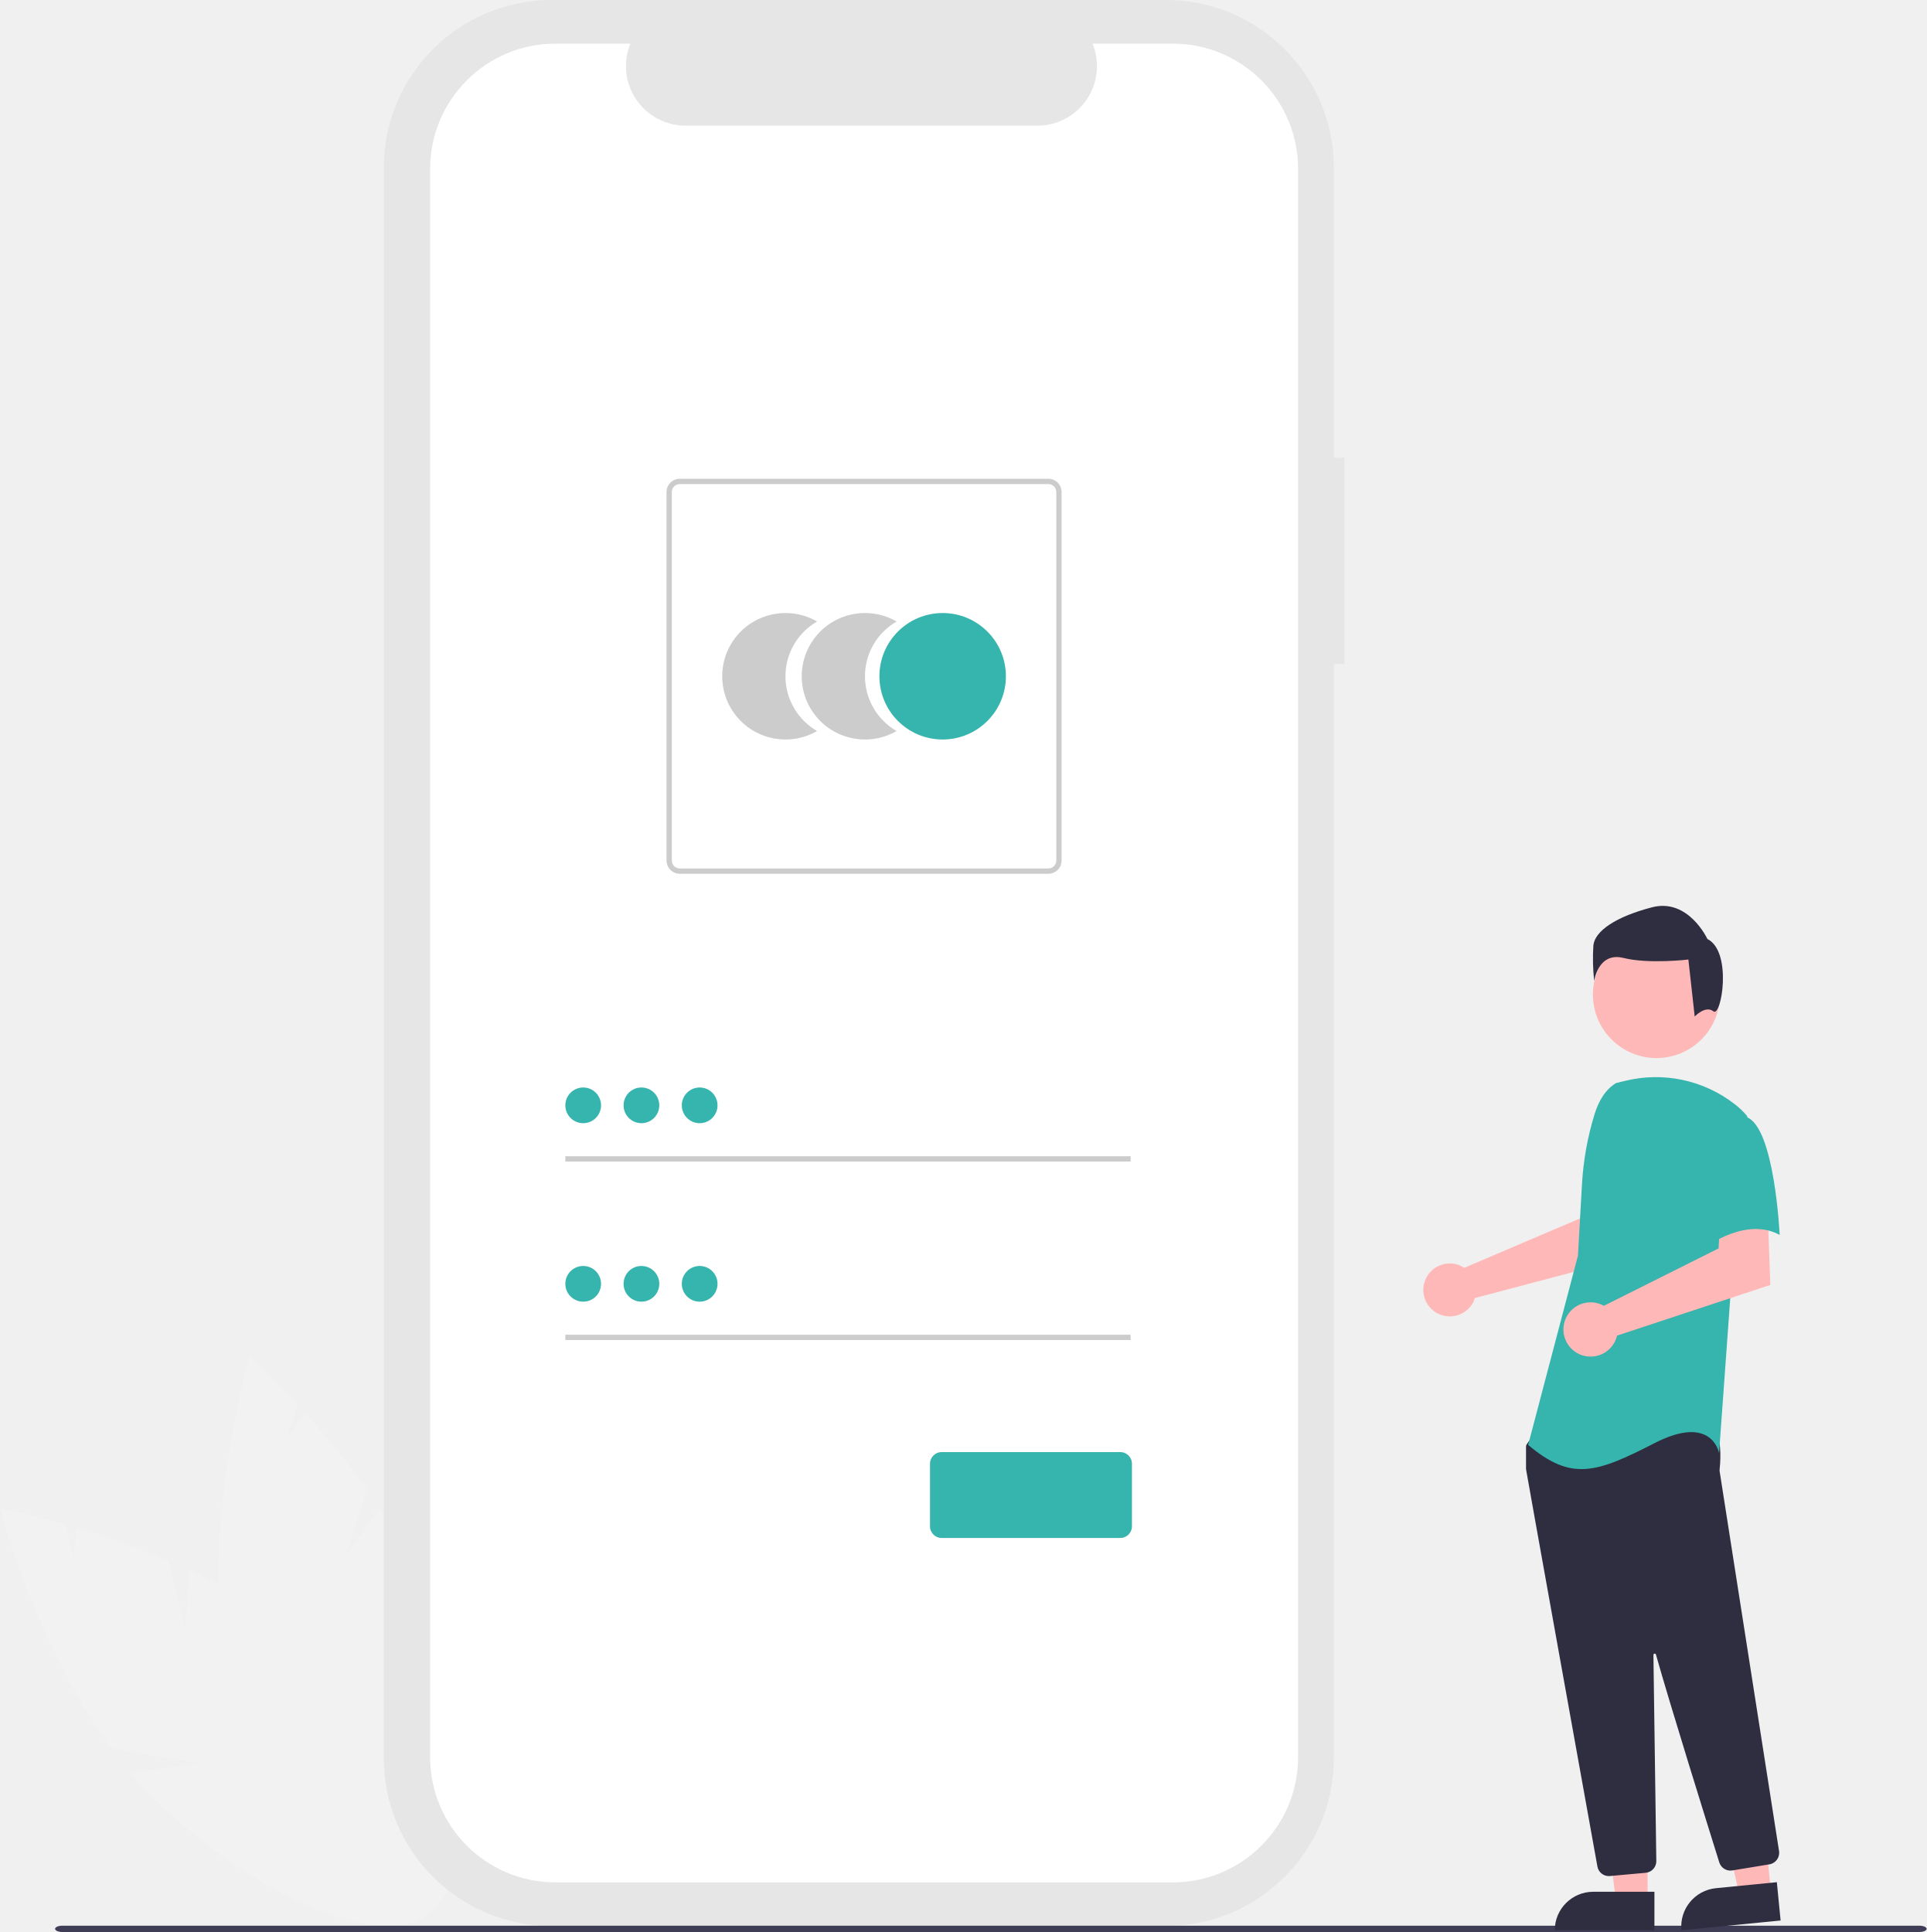
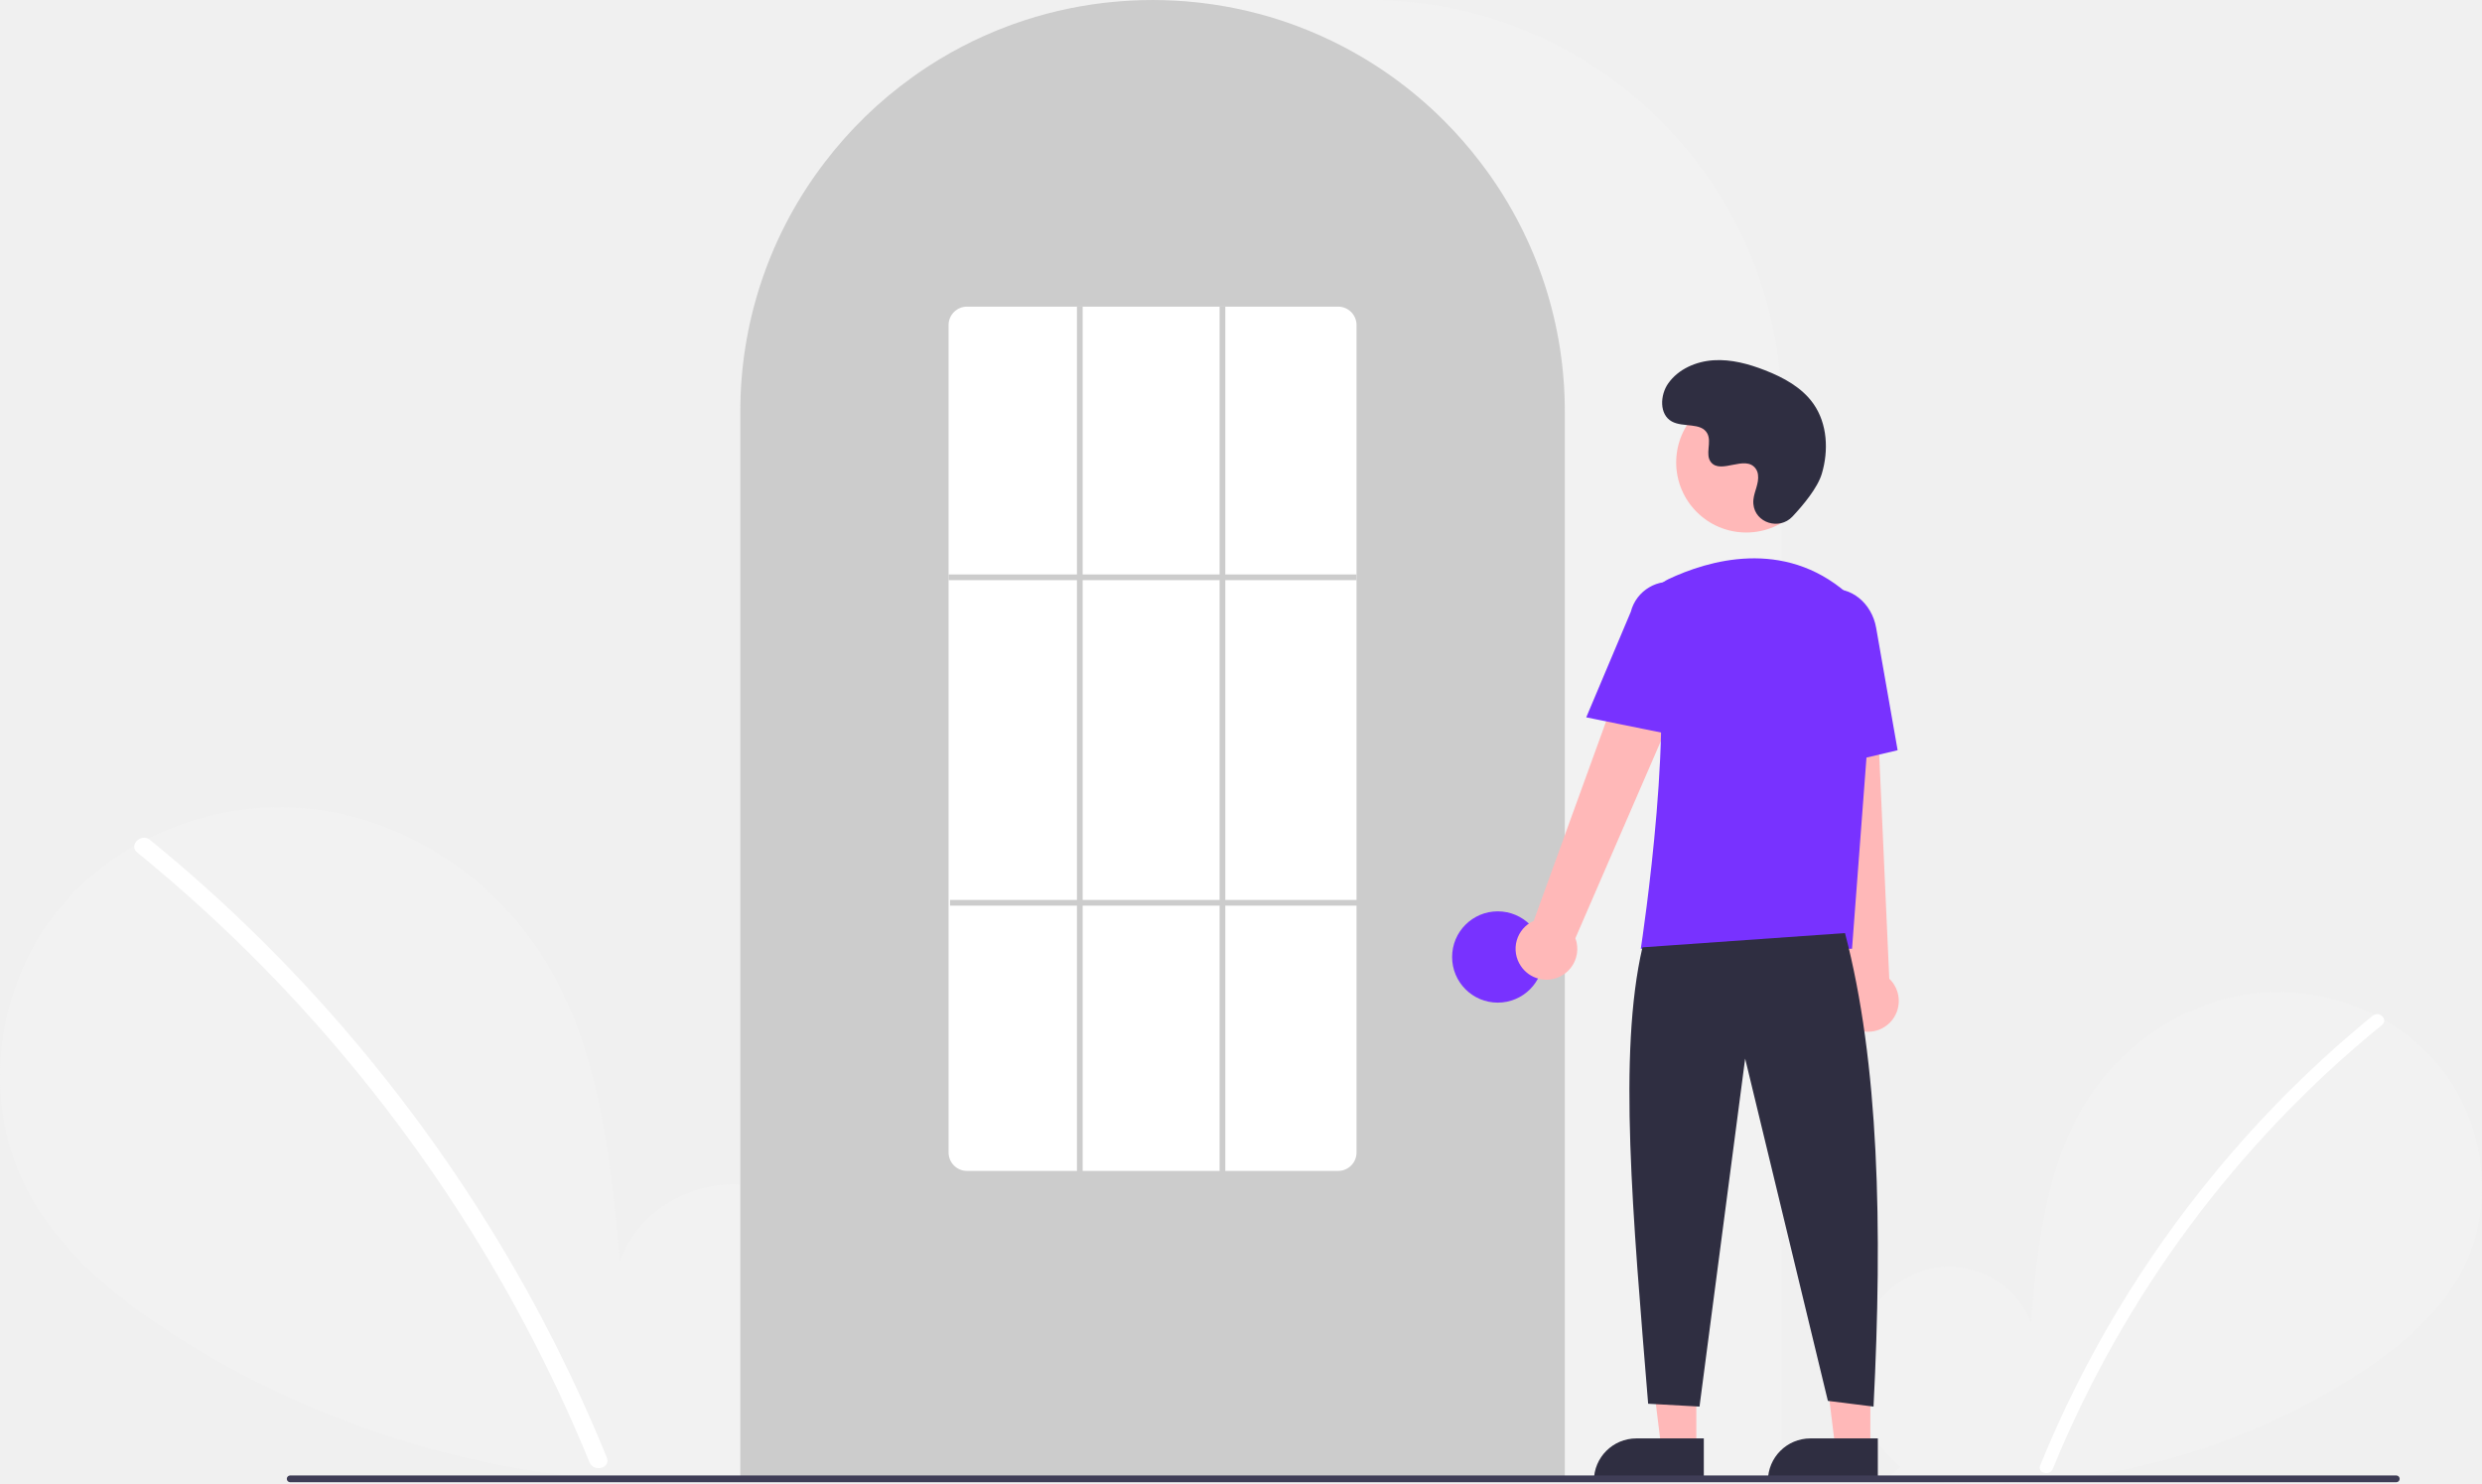
- <svg xmlns="http://www.w3.org/2000/svg" data-name="Layer 1" width="744.848" height="747.077" viewBox="0 0 744.848 747.077">
-   <path id="fa3b9e12-7275-481e-bee9-64fd9595a50d-104" data-name="Path 1" d="M299.205,705.809l-6.56-25.872a335.967,335.967,0,0,0-35.643-12.788l-.828,12.024-3.358-13.247c-15.021-4.294-25.24-6.183-25.24-6.183s13.8,52.489,42.754,92.617l33.734,5.926-26.207,3.779a135.926,135.926,0,0,0,11.719,12.422c42.115,39.092,89.024,57.028,104.773,40.06s-5.625-62.412-47.74-101.5c-13.056-12.119-29.457-21.844-45.875-29.5Z" transform="translate(-227.576 -76.46149)" fill="#f2f2f2" />
-   <path id="bde08021-c30f-4979-a9d8-cb90b72b5ca2-105" data-name="Path 2" d="M361.591,677.706l7.758-25.538a335.94,335.94,0,0,0-23.9-29.371l-6.924,9.865,3.972-13.076c-10.641-11.436-18.412-18.335-18.412-18.335s-15.315,52.067-11.275,101.384l25.815,22.51-24.392-10.312a135.919,135.919,0,0,0,3.614,16.694c15.846,55.234,46.731,94.835,68.983,88.451s27.446-56.335,11.6-111.569c-4.912-17.123-13.926-33.926-24.023-48.965Z" transform="translate(-227.576 -76.46149)" fill="#f2f2f2" />
-   <path id="b3ac2088-de9b-4f7f-bc99-0ed9705c1a9d-106" data-name="Path 22" d="M747.327,253.445h-4.092v-112.1a64.883,64.883,0,0,0-64.883-64.883H440.845a64.883,64.883,0,0,0-64.883,64.883v615a64.883,64.883,0,0,0,64.883,64.883H678.352a64.883,64.883,0,0,0,64.882-64.883v-423.105h4.092Z" transform="translate(-227.576 -76.46149)" fill="#e6e6e6" />
-   <path id="b2715b96-3117-487c-acc0-20904544b5b7-107" data-name="Path 23" d="M680.97,93.335h-31a23.02,23.02,0,0,1-21.316,31.714H492.589a23.02,23.02,0,0,1-21.314-31.714H442.319a48.454,48.454,0,0,0-48.454,48.454v614.107a48.454,48.454,0,0,0,48.454,48.454H680.97a48.454,48.454,0,0,0,48.454-48.454h0V141.788a48.454,48.454,0,0,0-48.454-48.453Z" transform="translate(-227.576 -76.46149)" fill="#fff" />
-   <path id="b06d66ec-6c84-45dd-8c27-1263a6253192-108" data-name="Path 6" d="M531.234,337.965a24.437,24.437,0,0,1,12.23-21.174,24.45,24.45,0,1,0,0,42.345A24.434,24.434,0,0,1,531.234,337.965Z" transform="translate(-227.576 -76.46149)" fill="#ccc" />
-   <path id="e73810fe-4cf4-40cc-8c7c-ca544ce30bd4-109" data-name="Path 7" d="M561.971,337.965a24.436,24.436,0,0,1,12.23-21.174,24.45,24.45,0,1,0,0,42.345A24.434,24.434,0,0,1,561.971,337.965Z" transform="translate(-227.576 -76.46149)" fill="#ccc" />
-   <circle id="a4813fcf-056e-4514-bb8b-e6506f49341f" data-name="Ellipse 1" cx="364.434" cy="261.502" r="24.45" fill="#35b5ad" />
-   <path id="bbe451c3-febc-41ba-8083-4c8307a2e73e-110" data-name="Path 8" d="M632.872,414.33h-142.5a5.123,5.123,0,0,1-5.117-5.117v-142.5a5.123,5.123,0,0,1,5.117-5.117h142.5a5.123,5.123,0,0,1,5.117,5.117v142.5A5.123,5.123,0,0,1,632.872,414.33Zm-142.5-150.686a3.073,3.073,0,0,0-3.07,3.07v142.5a3.073,3.073,0,0,0,3.07,3.07h142.5a3.073,3.073,0,0,0,3.07-3.07v-142.5a3.073,3.073,0,0,0-3.07-3.07Z" transform="translate(-227.576 -76.46149)" fill="#ccc" />
-   <rect id="bb28937d-932f-4fdf-befe-f406e51091fe" data-name="Rectangle 1" x="218.562" y="447.102" width="218.552" height="2.047" fill="#ccc" />
-   <circle id="fcef55fc-4968-45b2-93bb-1a1080c85fc7" data-name="Ellipse 2" cx="225.464" cy="427.42" r="6.902" fill="#35b5ad" />
-   <rect id="ff33d889-4c74-4b91-85ef-b4882cc8fe76" data-name="Rectangle 2" x="218.562" y="516.118" width="218.552" height="2.047" fill="#ccc" />
-   <circle id="e8fa0310-b872-4adf-aedd-0c6eda09f3b8" data-name="Ellipse 3" cx="225.464" cy="496.437" r="6.902" fill="#35b5ad" />
-   <path d="M660.69,671.172H591.622a4.505,4.505,0,0,1-4.5-4.5v-24.208a4.505,4.505,0,0,1,4.5-4.5h69.068a4.505,4.505,0,0,1,4.5,4.5v24.208A4.505,4.505,0,0,1,660.69,671.172Z" transform="translate(-227.576 -76.46149)" fill="#35b5ad" />
-   <circle id="e12ee00d-aa4a-4413-a013-11d20b7f97f7" data-name="Ellipse 7" cx="247.978" cy="427.42" r="6.902" fill="#35b5ad" />
-   <circle id="f58f497e-6949-45c8-be5f-eee2aa0f6586" data-name="Ellipse 8" cx="270.492" cy="427.42" r="6.902" fill="#35b5ad" />
-   <circle id="b4d4939a-c6e6-4f4d-ba6c-e8b05485017d" data-name="Ellipse 9" cx="247.978" cy="496.437" r="6.902" fill="#35b5ad" />
-   <circle id="aff120b1-519b-4e96-ac87-836aa55663de" data-name="Ellipse 10" cx="270.492" cy="496.437" r="6.902" fill="#35b5ad" />
-   <path id="f1094013-1297-477a-ac57-08eac07c4bd5-111" data-name="Path 88" d="M969.642,823.539H251.656c-1.537,0-2.782-.546-2.782-1.218s1.245-1.219,2.782-1.219H969.642c1.536,0,2.782.546,2.782,1.219S971.178,823.539,969.642,823.539Z" transform="translate(-227.576 -76.46149)" fill="#3f3d56" />
-   <path d="M792.253,565.923a10.094,10.094,0,0,1,1.411.787l44.852-19.143,1.601-11.815,17.922-.11-1.059,27.098-59.2,15.656a10.608,10.608,0,0,1-.447,1.208,10.235,10.235,0,1,1-5.079-13.682Z" transform="translate(-227.576 -76.46149)" fill="#ffb8b8" />
-   <polygon points="636.98 735.021 624.72 735.021 618.888 687.733 636.982 687.734 636.98 735.021" fill="#ffb8b8" />
-   <path d="M615.963,731.518h23.644a0,0,0,0,1,0,0v14.887a0,0,0,0,1,0,0H601.076a0,0,0,0,1,0,0v0A14.887,14.887,0,0,1,615.963,731.518Z" fill="#2f2e41" />
-   <polygon points="684.66 731.557 672.459 732.759 662.018 686.271 680.025 684.497 684.66 731.557" fill="#ffb8b8" />
-   <path d="M891.686,806.128h23.644a0,0,0,0,1,0,0v14.887a0,0,0,0,1,0,0H876.799a0,0,0,0,1,0,0v0A14.887,14.887,0,0,1,891.686,806.128Z" transform="translate(-303.0087 15.2906) rotate(-5.62529)" fill="#2f2e41" />
-   <circle cx="640.393" cy="384.574" r="24.561" fill="#ffb8b8" />
-   <path d="M849.556,801.919a4.471,4.471,0,0,1-4.415-3.697c-6.346-35.226-27.088-150.405-27.584-153.596a1.427,1.427,0,0,1-.016-.222v-8.588a1.489,1.489,0,0,1,.279-.872l2.74-3.838a1.478,1.478,0,0,1,1.144-.625c15.622-.732,66.784-2.879,69.256.209h0c2.482,3.104,1.605,12.507,1.404,14.36l.01.193,22.985,146.995a4.512,4.512,0,0,1-3.715,5.135l-14.356,2.365a4.521,4.521,0,0,1-5.025-3.093c-4.44-14.188-19.329-61.918-24.489-80.387a.499.499,0,0,0-.98.139c.258,17.605.881,62.523,1.096,78.037l.023,1.671a4.518,4.518,0,0,1-4.093,4.536l-13.844,1.258C849.836,801.914,849.695,801.919,849.556,801.919Z" transform="translate(-227.576 -76.46149)" fill="#2f2e41" />
-   <path id="ae7af94f-88d7-4204-9f07-e3651de85c05-112" data-name="Path 99" d="M852.381,495.254c-4.286,2.548-6.851,7.23-8.323,11.995a113.681,113.681,0,0,0-4.884,27.159l-1.556,27.6-19.255,73.17c16.689,14.121,26.315,10.912,48.78-.639s25.032,3.851,25.032,3.851l4.492-62.258,6.418-68.032a30.164,30.164,0,0,0-4.861-4.674,49.658,49.658,0,0,0-42.442-8.995Z" transform="translate(-227.576 -76.46149)" fill="#35b5ad" />
-   <path d="M846.127,580.7a10.526,10.526,0,0,1,1.501.704l44.348-22.197.736-12.026,18.294-1.261.98,27.413L852.72,592.932a10.496,10.496,0,1,1-6.593-12.232Z" transform="translate(-227.576 -76.46149)" fill="#ffb8b8" />
-   <path id="a6768b0e-63d0-4b31-8462-9b2e0b00f0fd-113" data-name="Path 101" d="M902.766,508.412c10.912,3.851,12.834,45.574,12.834,45.574-12.837-7.06-28.241,4.493-28.241,4.493s-3.209-10.912-7.06-25.032a24.53,24.53,0,0,1,5.134-23.106S891.854,504.558,902.766,508.412Z" transform="translate(-227.576 -76.46149)" fill="#35b5ad" />
-   <path id="bfd7963f-0cf8-4885-9d3a-2c00bccda2e3-114" data-name="Path 102" d="M889.991,467.531c-3.06-2.448-7.235,2.002-7.235,2.002l-2.448-22.033s-15.301,1.833-25.093-.612-11.323,8.875-11.323,8.875a78.58,78.58,0,0,1-.306-13.771c.612-5.508,8.568-11.017,22.645-14.689S887.652,439.543,887.652,439.543C897.445,444.439,893.051,469.979,889.991,467.531Z" transform="translate(-227.576 -76.46149)" fill="#2f2e41" />
+ <svg xmlns="http://www.w3.org/2000/svg" data-name="Layer 1" width="870" height="520.139" viewBox="0 0 870 520.139">
+   <path d="M831.092,704.187c-11.138-9.412-17.904-24.28-16.13-38.754s12.764-27.78,27.018-30.854,30.504,5.435,34.834,19.359c2.383-26.846,5.129-54.818,19.402-77.68,12.924-20.701,35.309-35.514,59.569-38.164s49.803,7.359,64.933,26.507,18.835,46.985,8.238,68.969c-7.806,16.195-22.188,28.247-37.257,38.052a240.452,240.452,0,0,1-164.454,35.977Z" transform="translate(-165 -189.9307)" fill="#f2f2f2" />
+   <path d="M996.728,546.01a393.414,393.414,0,0,0-54.826,54.442,394.561,394.561,0,0,0-61.752,103.194c-1.112,2.725,3.313,3.911,4.412,1.216A392.342,392.342,0,0,1,999.963,549.245c2.284-1.86-.97-5.08-3.236-3.236Z" transform="translate(-165 -189.9307)" fill="#fff" />
+   <path d="M445.067,701.63c15.299-12.927,24.591-33.348,22.154-53.228s-17.531-38.156-37.11-42.377-41.897,7.464-47.844,26.59c-3.273-36.873-7.044-75.292-26.648-106.693-17.751-28.433-48.497-48.778-81.818-52.418s-68.404,10.107-89.185,36.407-25.869,64.535-11.315,94.729c10.722,22.243,30.475,38.797,51.172,52.264,66.03,42.965,147.939,60.884,225.877,49.415" transform="translate(-165 -189.9307)" fill="#f2f2f2" />
+   <path d="M217.567,484.373a540.355,540.355,0,0,1,75.304,74.777A548.076,548.076,0,0,1,352.257,647.04a545.835,545.835,0,0,1,25.43,53.846c1.527,3.743-4.55,5.372-6.06,1.671a536.36,536.36,0,0,0-49.009-92.727A539.734,539.734,0,0,0,256.889,528.632a538.441,538.441,0,0,0-43.766-39.815c-3.138-2.555,1.332-6.978,4.444-4.444Z" transform="translate(-165 -189.9307)" fill="#fff" />
+   <path d="M789.5,708.931h-365v-374.5c0-79.678,64.822-144.5,144.5-144.5h76c79.677,0,144.5,64.822,144.5,144.5Z" transform="translate(-165 -189.9307)" fill="#f2f2f2" />
+   <path d="M713.5,708.931h-289v-374.5a143.382,143.382,0,0,1,27.596-84.944c.664-.905,1.326-1.798,2.009-2.681a144.466,144.466,0,0,1,30.754-29.851c.66-.48,1.322-.952,1.994-1.423a144.16,144.16,0,0,1,31.472-16.459c.661-.25,1.334-.501,2.007-.742a144.02,144.02,0,0,1,31.108-7.336c.658-.09,1.333-.16,2.008-.23a146.288,146.288,0,0,1,31.105,0c.673.07,1.349.141,2.014.231a143.995,143.995,0,0,1,31.1,7.335c.673.241,1.346.492,2.009.743a143.799,143.799,0,0,1,31.106,16.216c.672.461,1.344.933,2.006,1.405a145.987,145.987,0,0,1,18.384,15.564,144.305,144.305,0,0,1,12.724,14.551c.681.88,1.343,1.773,2.005,2.677A143.382,143.382,0,0,1,713.5,334.431Z" transform="translate(-165 -189.9307)" fill="#ccc" />
+   <circle cx="525" cy="335.5" r="16" fill="#7832ff" />
+   <polygon points="594.599 507.783 582.339 507.783 576.506 460.495 594.601 460.496 594.599 507.783" fill="#ffb8b8" />
+   <path d="M573.582,504.28h23.644a0,0,0,0,1,0,0v14.887a0,0,0,0,1,0,0H558.695a0,0,0,0,1,0,0v0a14.887,14.887,0,0,1,14.887-14.887Z" fill="#2f2e41" />
+   <polygon points="655.599 507.783 643.339 507.783 637.506 460.495 655.601 460.496 655.599 507.783" fill="#ffb8b8" />
+   <path d="M634.582,504.28h23.644a0,0,0,0,1,0,0v14.887a0,0,0,0,1,0,0H619.695a0,0,0,0,1,0,0v0a14.887,14.887,0,0,1,14.887-14.887Z" fill="#2f2e41" />
+   <path d="M698.098,528.6a10.743,10.743,0,0,1,4.511-15.843l41.676-114.867L764.791,409.082,717.206,518.853a10.801,10.801,0,0,1-19.109,9.748Z" transform="translate(-165 -189.9307)" fill="#ffb8b8" />
+   <path d="M814.336,550.184a10.743,10.743,0,0,1-2.893-16.217L798.533,412.458l23.338,1.066L827.236,533.045a10.801,10.801,0,0,1-12.9,17.139Z" transform="translate(-165 -189.9307)" fill="#ffb8b8" />
+   <circle cx="612.106" cy="162.123" r="24.561" fill="#ffb8b8" />
+   <path d="M814.18,522.549H740.133l.089-.576c.133-.861,13.197-86.439,3.562-114.436a11.813,11.813,0,0,1,6.069-14.584h0c13.772-6.485,40.208-14.471,62.52,4.909a28.234,28.234,0,0,1,9.459,23.396Z" transform="translate(-165 -189.9307)" fill="#7832ff" />
+   <path d="M754.354,448.181,721.018,441.418l15.626-37.03a13.997,13.997,0,0,1,27.106,6.998Z" transform="translate(-165 -189.9307)" fill="#7832ff" />
+   <path d="M797.05,460.739l-2.004-45.941c-1.52-8.636,3.424-16.8,11.027-18.135,7.605-1.33,15.032,4.66,16.558,13.36l7.533,42.928Z" transform="translate(-165 -189.9307)" fill="#7832ff" />
+   <path d="M811.716,517.049c11.915,45.377,13.214,103.069,10,166l-16-2-29-120-16,122-18-1c-5.377-66.03-10.613-122.715-2-160Z" transform="translate(-165 -189.9307)" fill="#2f2e41" />
+   <path d="M793.289,371.035c-4.582,4.881-13.091,2.261-13.688-4.407a8.055,8.055,0,0,1,.01-1.556c.308-2.954,2.015-5.635,1.606-8.754a4.59,4.59,0,0,0-.84-2.149c-3.651-4.889-12.222,2.187-15.668-2.239-2.113-2.714.371-6.987-1.251-10.021-2.14-4.004-8.479-2.029-12.454-4.221-4.423-2.439-4.158-9.225-1.247-13.353,3.551-5.034,9.776-7.72,15.923-8.107s12.253,1.275,17.992,3.511c6.521,2.541,12.988,6.054,17.001,11.788,4.88,6.973,5.35,16.348,2.909,24.502C802.098,360.99,797.031,367.049,793.289,371.035Z" transform="translate(-165 -189.9307)" fill="#2f2e41" />
+   <path d="M1004.982,709.574h-738.294a1.191,1.191,0,0,1,0-2.381h738.294a1.191,1.191,0,0,1,0,2.381Z" transform="translate(-165 -189.9307)" fill="#3f3d56" />
+   <path d="M634,600.431H504a6.465,6.465,0,0,1-6.5-6.415V303.846a6.465,6.465,0,0,1,6.5-6.415H634a6.465,6.465,0,0,1,6.5,6.415V594.015A6.465,6.465,0,0,1,634,600.431Z" transform="translate(-165 -189.9307)" fill="#fff" />
+   <rect x="332.5" y="201.39" width="143" height="2" fill="#ccc" />
+   <rect x="333" y="315.5" width="143" height="2" fill="#ccc" />
+   <rect x="377.5" y="107.5" width="2" height="304" fill="#ccc" />
+   <rect x="427.5" y="107.5" width="2" height="304" fill="#ccc" />
</svg>
